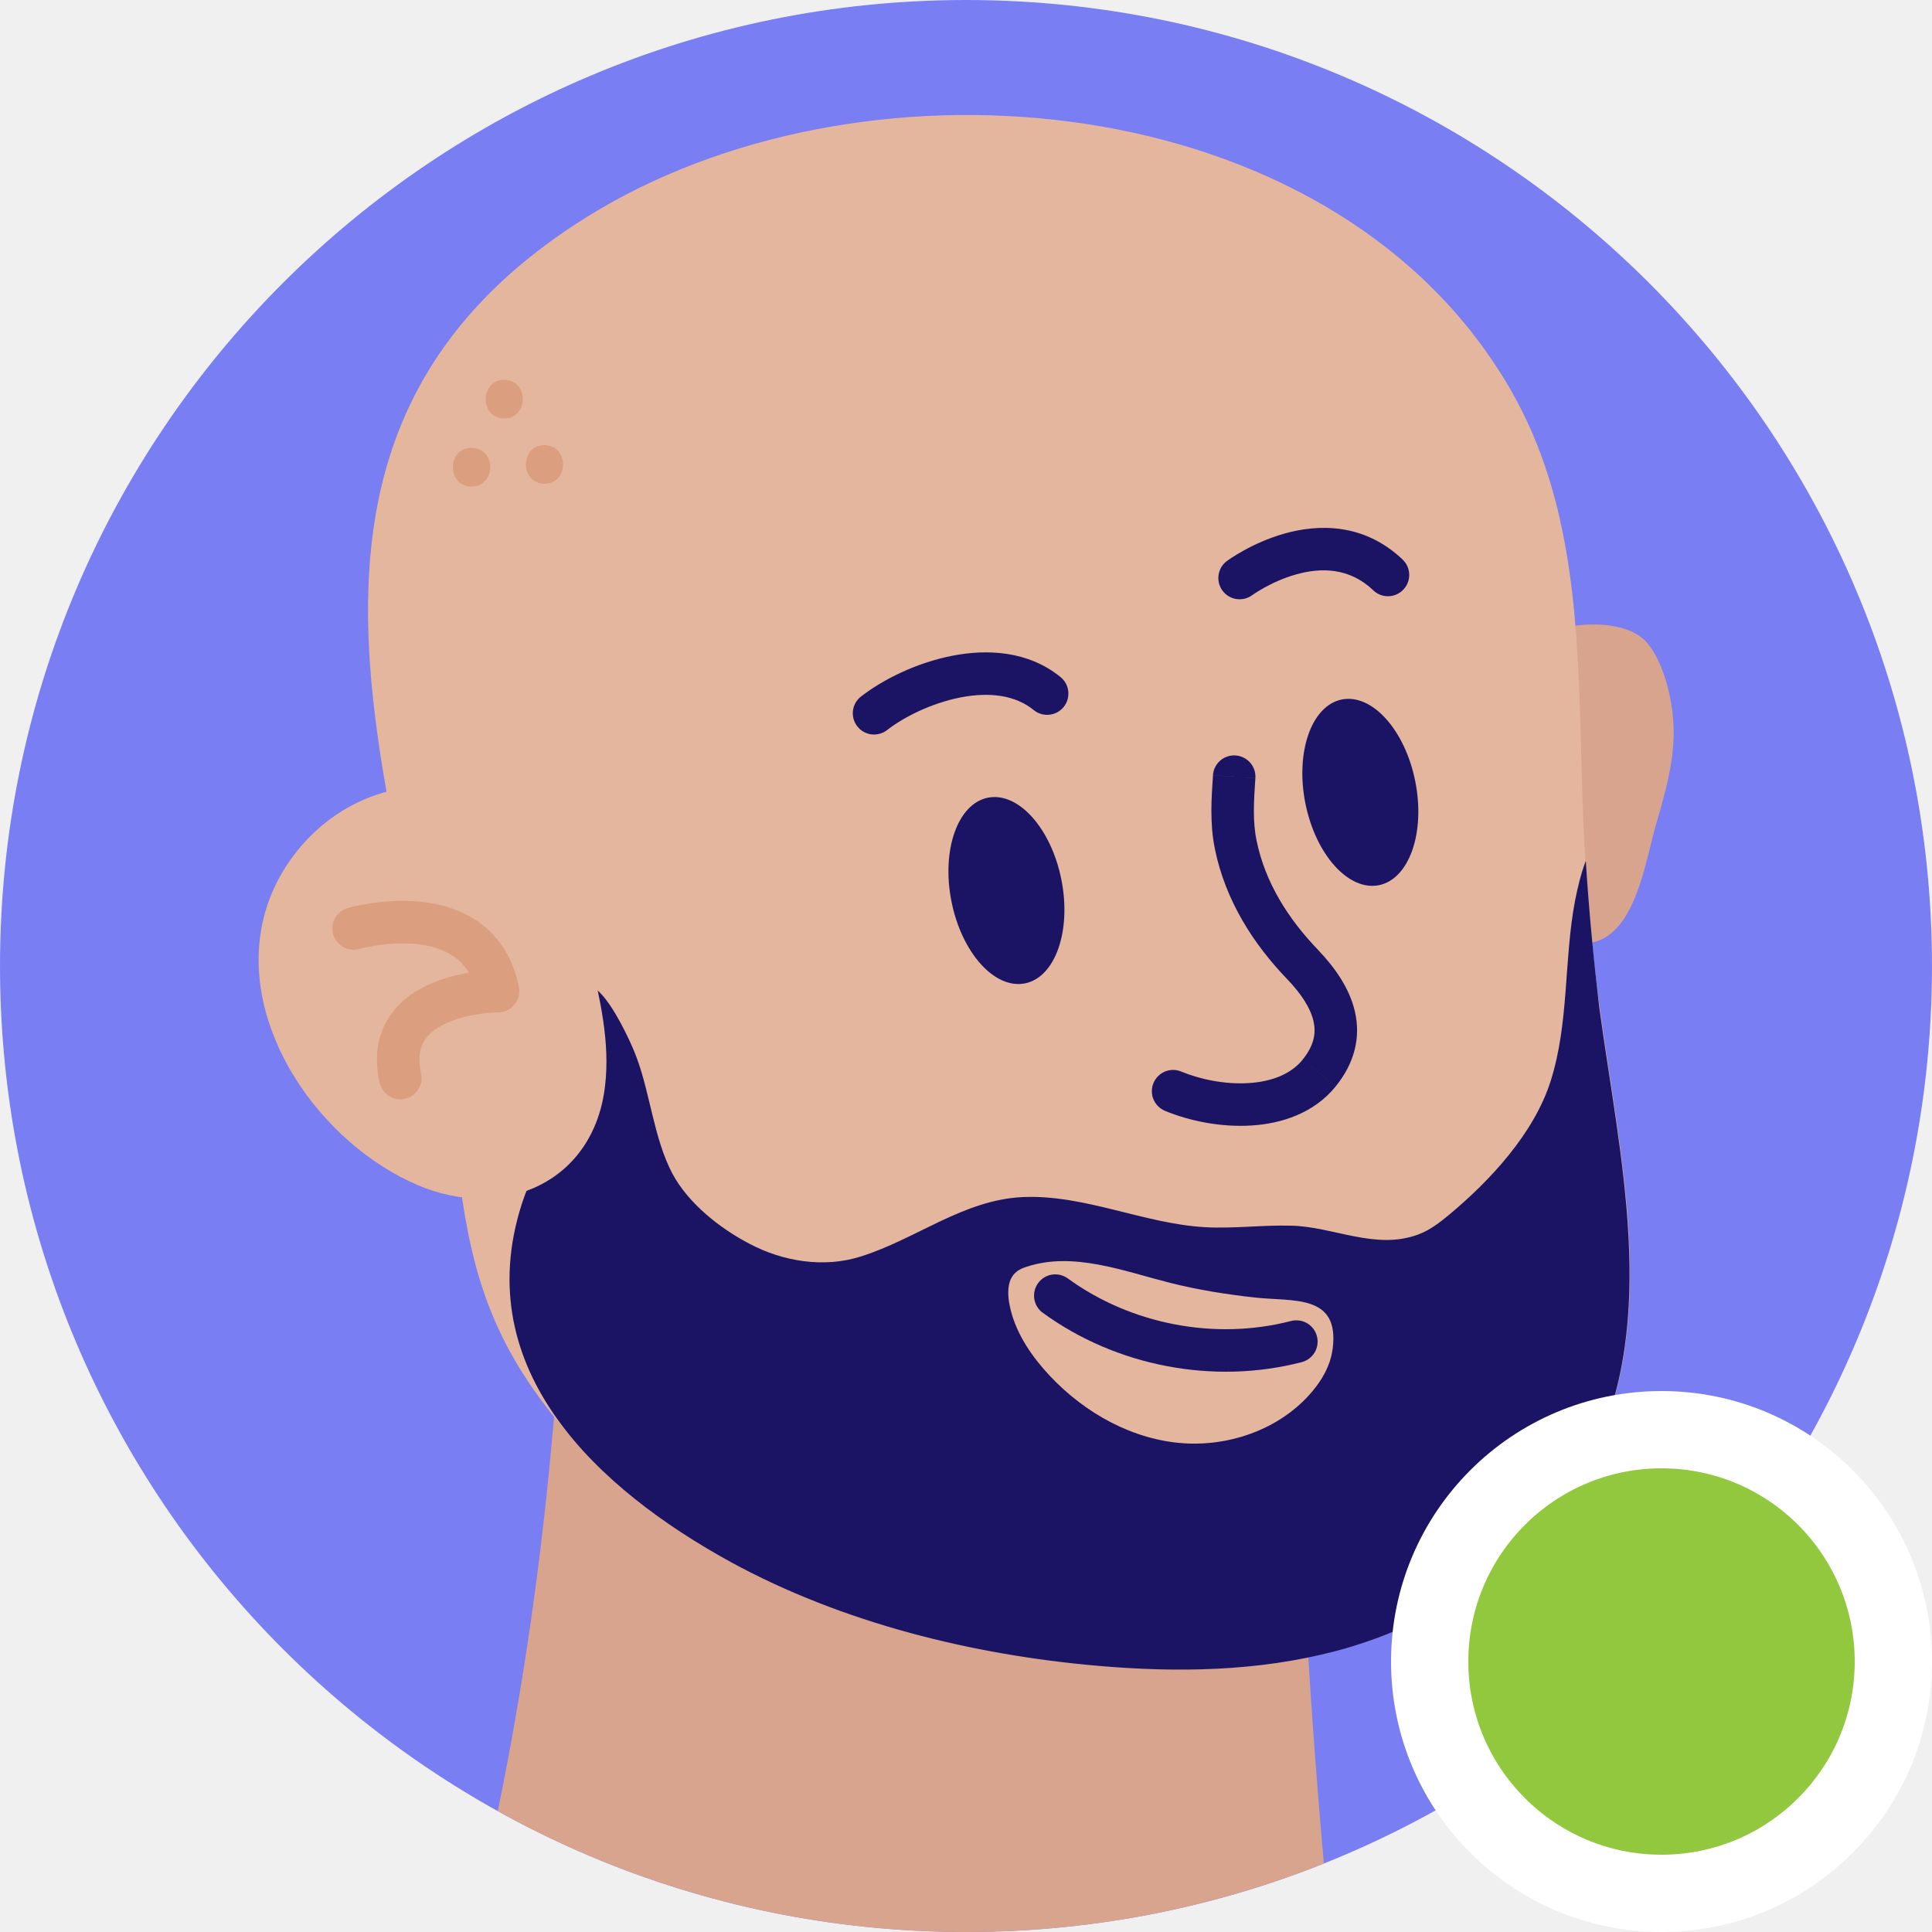
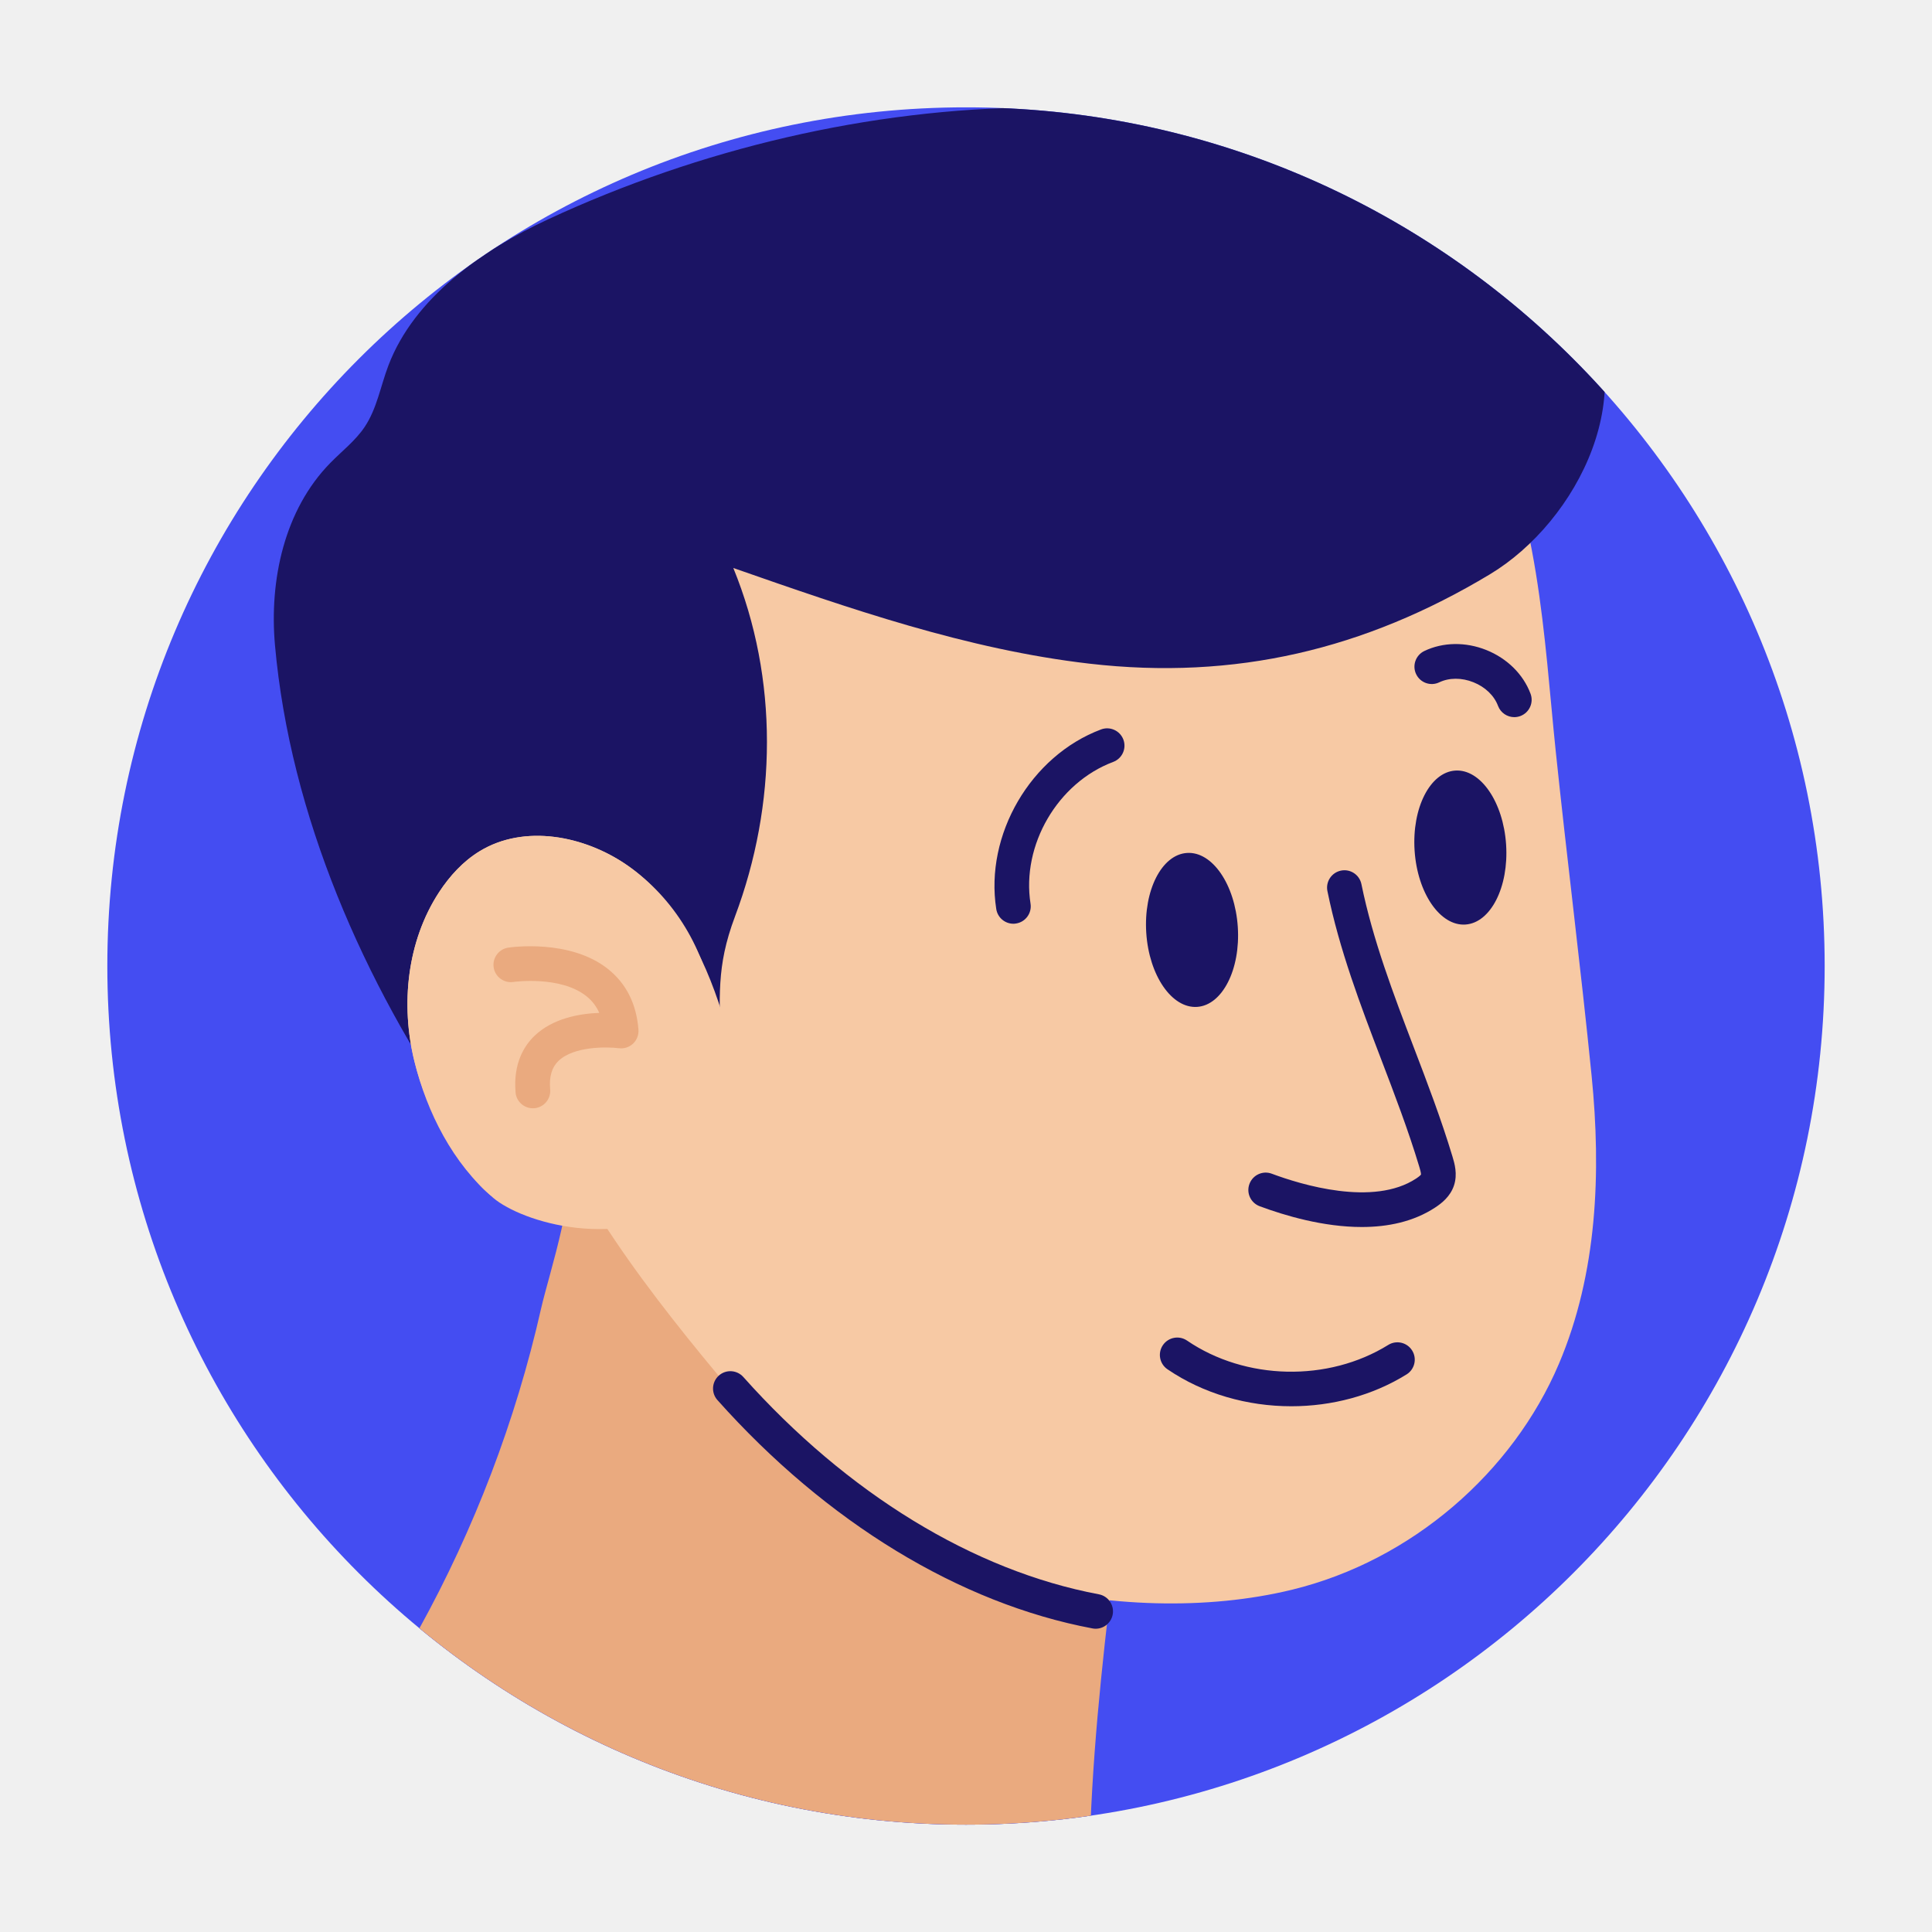
- <svg xmlns="http://www.w3.org/2000/svg" width="50" height="50" viewBox="0 0 50 50" fill="none">
-   <g clip-path="url(#clip0_83803_11095)">
-     <rect width="50" height="50" rx="25" fill="white" />
-     <path d="M50 0H0V50H50V0Z" fill="#797EF3" />
-     <path d="M38.5 22.84C38.19 22.06 38.16 21.19 38.13 20.35C38.1 19.33 38.26 18.25 38.78 17.44C39.18 16.81 39.81 16.34 40.72 16.2C41.32 16.11 42.22 16.15 42.63 16.64C43.07 17.16 43.28 18.11 43.31 18.77C43.35 19.65 43.1 20.5 42.86 21.33C42.59 22.24 42.34 24.16 41.21 24.39C40.02 24.65 38.92 23.92 38.5 22.84Z" fill="#D9A48E" />
-     <path d="M34.43 50H12.18C12.26 49.66 12.34 49.32 12.42 48.98C14.01 42.16 14.63 35.55 14.72 28.4C20.35 30.48 26.27 29.59 32.08 29.5C34.24 29.47 33.52 31.92 33.54 34.21C33.57 37.07 33.68 39.92 33.85 42.76C34 45.18 34.19 47.6 34.43 50Z" fill="#D9A48E" />
-     <path d="M40.43 13.72C41 16.47 40.84 19.37 41.03 22.28C41.11 23.55 41.23 24.81 41.4 26.07C41.93 29.95 42.94 34.11 41.23 37.63C39.97 40.22 37.37 41.98 34.58 42.72C32.56 43.26 30.48 43.28 28.41 43.1C25.2 42.82 21.83 42.01 18.93 40.42C17.15 39.45 15.55 38.18 14.27 36.58C12.59 34.46 12.13 32.6 11.83 30.03C10.82 21.4 5.65 11.57 15.18 5.62C22.17 1.25 33.79 2.17 38.62 9.33C39.58 10.73 40.12 12.2 40.43 13.72Z" fill="#E5B69E" />
-     <path d="M26.526 25.45C27.311 25.293 27.733 24.09 27.468 22.763C27.204 21.436 26.352 20.488 25.567 20.644C24.782 20.801 24.36 22.004 24.624 23.331C24.889 24.658 25.74 25.606 26.526 25.45Z" fill="#1B1464" />
-     <path d="M35.685 22.909C36.47 22.752 36.892 21.549 36.627 20.222C36.363 18.895 35.512 17.947 34.726 18.103C33.941 18.26 33.519 19.463 33.783 20.79C34.048 22.116 34.899 23.065 35.685 22.909Z" fill="#1B1464" />
-     <path d="M22.958 18.894C23.392 18.555 24.106 18.198 24.85 18.051C25.598 17.904 26.275 17.986 26.752 18.376L27.448 17.524C26.615 16.844 25.552 16.792 24.638 16.972C23.72 17.153 22.848 17.585 22.282 18.027L22.958 18.894ZM26.752 18.376C26.987 18.568 27.334 18.533 27.526 18.298C27.718 18.063 27.683 17.716 27.448 17.524L26.752 18.376ZM22.282 18.026C22.042 18.213 22 18.558 22.187 18.798C22.374 19.038 22.719 19.08 22.959 18.893L22.282 18.026Z" fill="#1B1464" />
-     <path d="M32.08 14.96C32.406 15.403 32.406 15.403 32.406 15.403C32.406 15.403 32.407 15.402 32.408 15.402C32.41 15.4 32.414 15.397 32.421 15.393C32.433 15.384 32.453 15.371 32.48 15.353C32.534 15.318 32.615 15.267 32.718 15.21C32.926 15.095 33.213 14.959 33.539 14.867C34.191 14.683 34.92 14.687 35.542 15.278L36.3 14.481C35.291 13.522 34.101 13.566 33.24 13.809C32.81 13.931 32.443 14.105 32.186 14.248C32.056 14.32 31.952 14.384 31.879 14.432C31.842 14.456 31.813 14.476 31.792 14.49C31.782 14.497 31.773 14.503 31.767 14.508C31.764 14.51 31.761 14.512 31.759 14.514C31.758 14.515 31.757 14.515 31.756 14.516L31.755 14.517C31.754 14.517 31.754 14.517 32.08 14.96ZM35.541 15.279C35.761 15.488 36.109 15.48 36.319 15.259C36.528 15.039 36.52 14.691 36.299 14.481L35.541 15.279ZM31.754 14.517C31.51 14.697 31.458 15.042 31.638 15.286C31.818 15.53 32.163 15.582 32.407 15.402L31.754 14.517Z" fill="#1B1464" />
-     <path d="M26.986 33.974C28.889 35.361 31.408 35.843 33.688 35.252L33.412 34.187C31.452 34.696 29.271 34.278 27.634 33.085L26.986 33.974ZM33.688 35.252C33.982 35.176 34.159 34.876 34.082 34.582C34.006 34.288 33.706 34.111 33.412 34.188L33.688 35.252ZM27.634 33.086C27.389 32.907 27.044 32.961 26.866 33.207C26.688 33.453 26.741 33.797 26.987 33.975L27.634 33.086Z" fill="#1B1464" />
-     <path d="M32.519 21.749C32.417 21.255 32.448 20.741 32.489 20.138L31.392 20.064C31.353 20.641 31.304 21.307 31.442 21.973L32.519 21.749ZM34.116 24.588C33.336 23.779 32.742 22.839 32.519 21.75L31.441 21.971C31.718 23.321 32.445 24.441 33.324 25.353L34.116 24.588ZM34.567 28.116C35.071 27.494 35.213 26.83 35.066 26.184C34.927 25.573 34.542 25.036 34.118 24.591L33.321 25.349C33.687 25.733 33.918 26.097 33.993 26.428C34.061 26.724 34.018 27.046 33.712 27.423L34.567 28.116ZM30.149 28.748C30.784 29.012 31.598 29.177 32.386 29.128C33.172 29.079 34.007 28.808 34.567 28.117L33.713 27.424C33.414 27.793 32.923 27.992 32.317 28.03C31.713 28.068 31.067 27.938 30.571 27.732L30.149 28.748ZM32.489 20.137C32.51 19.834 32.281 19.572 31.977 19.551C31.674 19.53 31.412 19.759 31.391 20.063L32.489 20.137ZM31.98 21.86L32.519 21.75V21.749L31.98 21.86ZM33.72 24.97L34.118 24.591C34.117 24.59 34.116 24.589 34.115 24.588L33.72 24.97ZM30.571 27.732C30.291 27.615 29.969 27.748 29.852 28.029C29.735 28.309 29.868 28.631 30.149 28.748L30.571 27.732Z" fill="#1B1464" />
-     <path d="M34.49 34.9C34.49 34.92 34.48 34.94 34.48 34.96C34.42 35.35 34.22 35.7 33.97 36C33.12 37.02 31.71 37.49 30.4 37.33C29.09 37.17 27.88 36.43 27.01 35.43C26.57 34.92 26.21 34.33 26.11 33.67C26.07 33.4 26.09 33.09 26.3 32.92C26.38 32.85 26.48 32.81 26.58 32.78C27.78 32.39 29.06 32.89 30.28 33.2C31 33.38 31.74 33.5 32.48 33.58C33.46 33.69 34.67 33.48 34.49 34.9ZM41.04 22.28C40.91 22.62 40.83 22.97 40.76 23.32C40.47 24.86 40.61 26.47 40.13 27.98C39.7 29.33 38.57 30.55 37.5 31.44C37.26 31.64 37 31.84 36.7 31.95C35.59 32.36 34.5 31.74 33.41 31.72C32.67 31.7 31.93 31.8 31.19 31.76C29.6 31.67 28.07 30.91 26.47 30.98C24.93 31.05 23.71 32.07 22.27 32.52C21.32 32.82 20.26 32.65 19.38 32.18C18.62 31.78 17.81 31.14 17.4 30.37C16.93 29.48 16.83 28.33 16.48 27.38C16.27 26.8 15.13 24.38 14.86 26.15C14.69 27.24 14.64 28.31 14.24 29.36C14.01 29.97 13.7 30.55 13.5 31.17C12.13 35.47 15.49 38.55 18.92 40.43C21.82 42.01 25.19 42.83 28.4 43.11C30.46 43.29 32.55 43.26 34.57 42.73C37.35 41.99 39.96 40.22 41.22 37.64C42.93 34.12 41.92 29.96 41.39 26.08C41.24 24.81 41.12 23.55 41.04 22.28Z" fill="#1B1464" />
-     <path d="M13.46 21.3C12.73 20.63 11.78 20.25 10.56 20.39C8.78 20.58 7.24 22.03 6.82 23.77C6.14 26.57 8.3 29.6 10.81 30.67C13.04 31.62 15.38 30.59 15.66 28.09C15.79 26.98 15.53 25.87 15.28 24.79C14.98 23.48 14.4 22.15 13.46 21.3Z" fill="#E5B69E" />
-     <path d="M12.89 25.65C12.89 25.1 12.89 25.1 12.89 25.1C12.89 25.1 12.89 25.1 12.889 25.1H12.888C12.887 25.1 12.886 25.1 12.885 25.1C12.882 25.1 12.879 25.1 12.875 25.1C12.867 25.1 12.856 25.1 12.843 25.101C12.816 25.102 12.778 25.103 12.732 25.105C12.639 25.11 12.509 25.12 12.356 25.139C12.053 25.178 11.639 25.256 11.232 25.421C10.828 25.584 10.387 25.85 10.089 26.291C9.779 26.75 9.67 27.33 9.823 28.019L10.897 27.78C10.8 27.344 10.883 27.081 11 26.906C11.13 26.714 11.352 26.558 11.644 26.44C11.932 26.323 12.244 26.261 12.494 26.23C12.617 26.214 12.72 26.207 12.79 26.203C12.825 26.201 12.852 26.2 12.87 26.2C12.879 26.2 12.885 26.2 12.888 26.2C12.89 26.2 12.891 26.2 12.891 26.2C12.89 26.2 12.89 26.2 12.89 25.65ZM9.15 24.03C9.303 24.558 9.303 24.558 9.303 24.558C9.303 24.558 9.305 24.558 9.307 24.557C9.311 24.556 9.317 24.554 9.327 24.552C9.346 24.547 9.375 24.54 9.414 24.531C9.492 24.513 9.606 24.49 9.745 24.468C10.027 24.425 10.395 24.394 10.769 24.431C11.145 24.468 11.491 24.571 11.762 24.767C12.02 24.953 12.247 25.251 12.354 25.762L13.431 25.538C13.272 24.774 12.9 24.232 12.407 23.875C11.927 23.528 11.372 23.385 10.878 23.336C10.383 23.287 9.916 23.329 9.579 23.38C9.409 23.406 9.268 23.435 9.168 23.458C9.118 23.47 9.078 23.48 9.049 23.487C9.035 23.491 9.023 23.494 9.015 23.496C9.011 23.497 9.007 23.498 9.005 23.499C9.004 23.499 9.003 23.5 9.002 23.5H9.001C9.001 23.5 9.001 23.5 9 23.5C8.997 23.502 8.997 23.502 9.15 24.03ZM9.823 28.019C9.889 28.316 10.183 28.502 10.479 28.437C10.775 28.372 10.962 28.077 10.897 27.781L9.823 28.019ZM12.89 25.65V26.2C13.056 26.2 13.212 26.125 13.317 25.997C13.421 25.869 13.463 25.7 13.429 25.538L12.89 25.65ZM8.997 23.502C8.705 23.587 8.537 23.892 8.622 24.183C8.707 24.475 9.012 24.643 9.303 24.558L8.997 23.502Z" fill="#DB9F7F" />
-     <path d="M12.2 11.59C11.56 11.59 11.56 12.59 12.2 12.59C12.85 12.59 12.85 11.59 12.2 11.59Z" fill="#DB9F7F" />
-     <path d="M13.05 9.83C12.41 9.83 12.41 10.83 13.05 10.83C13.69 10.83 13.69 9.83 13.05 9.83Z" fill="#DB9F7F" />
-     <path d="M14.09 11.52C13.45 11.52 13.45 12.52 14.09 12.52C14.73 12.52 14.73 11.52 14.09 11.52Z" fill="#DB9F7F" />
+ <svg xmlns="http://www.w3.org/2000/svg" width="72" height="72" viewBox="0 0 72 72" fill="none">
+   <g clip-path="url(#clip0_111335_16377)">
+     <path d="M68 4.001H4V68H68V4.001Z" fill="#444DF2" />
+     <path d="M41.651 57.21C41.207 60.775 40.781 64.397 40.639 68H10.768C11.161 67.397 11.627 66.76 12.149 66.065C14.713 62.659 16.79 58.888 18.309 54.905C19.068 52.914 19.689 50.869 20.159 48.79C20.487 47.348 21.58 44.216 21.09 42.794C21.37 43.608 21.765 44.36 22.25 45.055C23.785 47.253 26.218 48.854 28.748 49.865C32.077 51.195 35.669 51.709 39.114 52.698C39.835 52.905 40.585 53.156 41.088 53.713C41.905 54.619 41.803 55.999 41.651 57.21Z" fill="#444DF2" />
+     <path d="M41.651 57.21C41.207 60.775 40.781 64.397 40.639 68H10.768C11.161 67.397 11.627 66.76 12.149 66.065C14.713 62.659 16.79 58.888 18.309 54.905C19.068 52.914 19.689 50.869 20.159 48.79C20.487 47.348 21.58 44.216 21.09 42.794C21.37 43.608 21.765 44.36 22.25 45.055C23.785 47.253 26.218 48.854 28.748 49.865C32.077 51.195 35.669 51.709 39.114 52.698C39.835 52.905 40.585 53.156 41.088 53.713C41.905 54.619 41.803 55.999 41.651 57.21Z" fill="#EAAA7F" />
+     <path d="M17.551 27.301C17.511 24.5 17.807 21.664 19.102 19.149C21.321 14.831 26.19 12.155 31.137 11.218C36.086 10.281 41.174 10.829 46.157 11.418C49.151 11.772 53.615 12.312 55.222 15.055C57.345 18.678 57.551 23.906 57.974 27.96C58.396 32.014 58.912 36.057 59.317 40.113C59.671 43.67 59.534 47.446 58.095 50.828C56.376 54.87 52.613 58.157 48.151 59.244C41.804 60.789 33.135 58.778 29.051 53.961C26.052 50.425 22.691 46.569 20.705 42.42C18.664 38.152 17.833 33.427 17.6 28.75C17.576 28.268 17.558 27.785 17.551 27.301Z" fill="#F7C9A4" />
+     <path d="M22.113 44.611C21.203 44.714 20.31 44.627 19.492 44.202C18.491 43.682 17.793 42.736 17.152 41.809C13.559 36.624 10.813 30.387 10.248 24.046C10.031 21.615 10.598 19 12.306 17.256C12.741 16.811 13.245 16.426 13.591 15.909C14.047 15.228 14.182 14.39 14.474 13.623C15.435 11.092 17.983 9.306 20.438 8.168C31.734 2.933 45.659 2.147 56.306 8.602C57.209 9.15 58.103 10.019 58.727 10.87C61.352 14.447 58.793 19.438 55.522 21.404C50.87 24.202 46.026 25.359 40.595 24.732C36.036 24.204 31.661 22.681 27.328 21.167C29.021 25.308 28.957 29.984 27.393 34.149C26.667 36.083 26.847 37.137 26.827 39.153C26.816 40.327 26.862 43.09 25.481 43.638C24.409 44.063 23.248 44.484 22.113 44.611Z" fill="#1B1464" />
+     <path d="M23.377 32.248C26.807 34.627 27.864 40.564 27.951 44.452C27.955 44.634 27.958 44.824 28.038 44.987C28.298 45.524 24.636 45.711 24.339 45.713C22.894 45.727 21.448 45.575 20.037 45.258C18.506 44.913 18.04 44.51 17.13 43.193C16.366 42.087 15.768 40.861 15.446 39.554C14.922 37.433 15.169 35.078 16.363 33.25C16.759 32.645 17.259 32.097 17.877 31.721C19.541 30.708 21.775 31.137 23.377 32.248Z" fill="#F7C9A4" />
+     <path d="M26.026 44.71C23.088 46.708 19.428 45.528 18.39 44.648C16.878 43.367 15.913 41.456 15.444 39.555C14.921 37.434 15.168 35.079 16.362 33.251C16.758 32.646 17.258 32.098 17.875 31.722C19.539 30.708 21.774 31.138 23.377 32.248C25.126 33.461 26.324 35.439 26.59 37.552" fill="#F7C9A4" />
+     <path d="M44.612 37.524C45.553 37.462 46.233 36.128 46.129 34.544C46.025 32.959 45.177 31.725 44.235 31.787C43.293 31.848 42.614 33.183 42.718 34.767C42.822 36.352 43.67 37.586 44.612 37.524Z" fill="#1B1464" />
+     <path d="M54.611 34.455C55.553 34.393 56.232 33.058 56.128 31.474C56.024 29.89 55.176 28.655 54.234 28.717C53.293 28.779 52.614 30.113 52.718 31.698C52.822 33.282 53.669 34.516 54.611 34.455Z" fill="#1B1464" />
+     <path d="M50.748 45.727C49.317 45.727 47.886 45.303 46.943 44.952C46.608 44.826 46.438 44.455 46.564 44.12C46.689 43.785 47.062 43.615 47.396 43.741C48.481 44.146 51.179 44.976 52.778 43.919C52.906 43.834 52.946 43.788 52.957 43.771C52.961 43.71 52.913 43.547 52.891 43.476C52.484 42.123 51.969 40.778 51.472 39.477C50.707 37.474 49.916 35.402 49.469 33.208C49.398 32.858 49.624 32.517 49.974 32.445C50.323 32.373 50.665 32.6 50.736 32.949C51.163 35.039 51.935 37.06 52.681 39.016C53.187 40.339 53.709 41.707 54.13 43.103C54.204 43.348 54.327 43.756 54.185 44.181C54.048 44.592 53.724 44.843 53.492 44.996C52.677 45.534 51.713 45.727 50.748 45.727Z" fill="#1B1464" />
+     <path d="M37.765 34.425C37.453 34.425 37.178 34.197 37.128 33.879C36.694 31.11 38.409 28.169 41.033 27.184C41.367 27.059 41.739 27.228 41.865 27.562C41.99 27.896 41.821 28.268 41.487 28.394C39.416 29.171 38.062 31.493 38.405 33.678C38.46 34.029 38.219 34.361 37.866 34.416C37.832 34.422 37.798 34.425 37.765 34.425Z" fill="#1B1464" />
+     <path d="M56.433 26.726C56.172 26.726 55.926 26.566 55.828 26.308C55.684 25.922 55.349 25.601 54.911 25.426C54.473 25.25 54.008 25.252 53.637 25.428C53.316 25.583 52.929 25.446 52.776 25.125C52.621 24.803 52.758 24.417 53.079 24.262C53.775 23.928 54.619 23.915 55.392 24.225C56.165 24.535 56.766 25.127 57.038 25.851C57.164 26.185 56.996 26.557 56.662 26.684C56.586 26.712 56.508 26.726 56.433 26.726Z" fill="#1B1464" />
+     <path d="M48.123 52.407C46.488 52.407 44.852 51.945 43.507 51.028C43.213 50.827 43.136 50.425 43.338 50.129C43.539 49.835 43.941 49.758 44.237 49.959C46.413 51.444 49.498 51.511 51.737 50.121C52.041 49.933 52.439 50.027 52.627 50.33C52.815 50.633 52.722 51.031 52.419 51.22C51.141 52.013 49.632 52.407 48.123 52.407Z" fill="#1B1464" />
+     <path d="M40.832 60.698C40.792 60.698 40.753 60.694 40.712 60.686C35.765 59.756 30.801 56.734 26.737 52.177C26.499 51.911 26.523 51.502 26.789 51.264C27.055 51.026 27.464 51.051 27.702 51.317C31.578 55.661 36.283 58.538 40.951 59.415C41.302 59.482 41.532 59.819 41.467 60.169C41.408 60.481 41.137 60.698 40.832 60.698Z" fill="#1B1464" />
+     <path d="M19.857 41.302C19.525 41.302 19.242 41.049 19.214 40.712C19.119 39.617 19.547 38.959 19.923 38.599C20.608 37.945 21.608 37.773 22.333 37.747C22.224 37.5 22.066 37.294 21.855 37.126C20.882 36.349 19.147 36.592 19.131 36.595C18.779 36.646 18.45 36.403 18.397 36.051C18.345 35.699 18.587 35.37 18.939 35.316C19.032 35.302 21.239 34.983 22.657 36.111C23.337 36.651 23.72 37.413 23.793 38.373C23.808 38.567 23.734 38.758 23.593 38.892C23.451 39.027 23.256 39.088 23.063 39.064C22.633 39.009 21.389 38.984 20.815 39.535C20.563 39.777 20.461 40.125 20.503 40.6C20.534 40.956 20.271 41.269 19.915 41.3C19.895 41.301 19.876 41.302 19.857 41.302Z" fill="#EAAA7F" />
  </g>
-   <circle cx="43" cy="43" r="6" fill="#92C83E" stroke="white" stroke-width="2" />
  <defs>
-     <clipPath id="clip0_83803_11095">
-       <rect width="50" height="50" rx="25" fill="white" />
+     <clipPath id="clip0_111335_16377">
+       <rect x="4" y="4" width="64" height="64" rx="32" fill="white" />
    </clipPath>
  </defs>
</svg>
